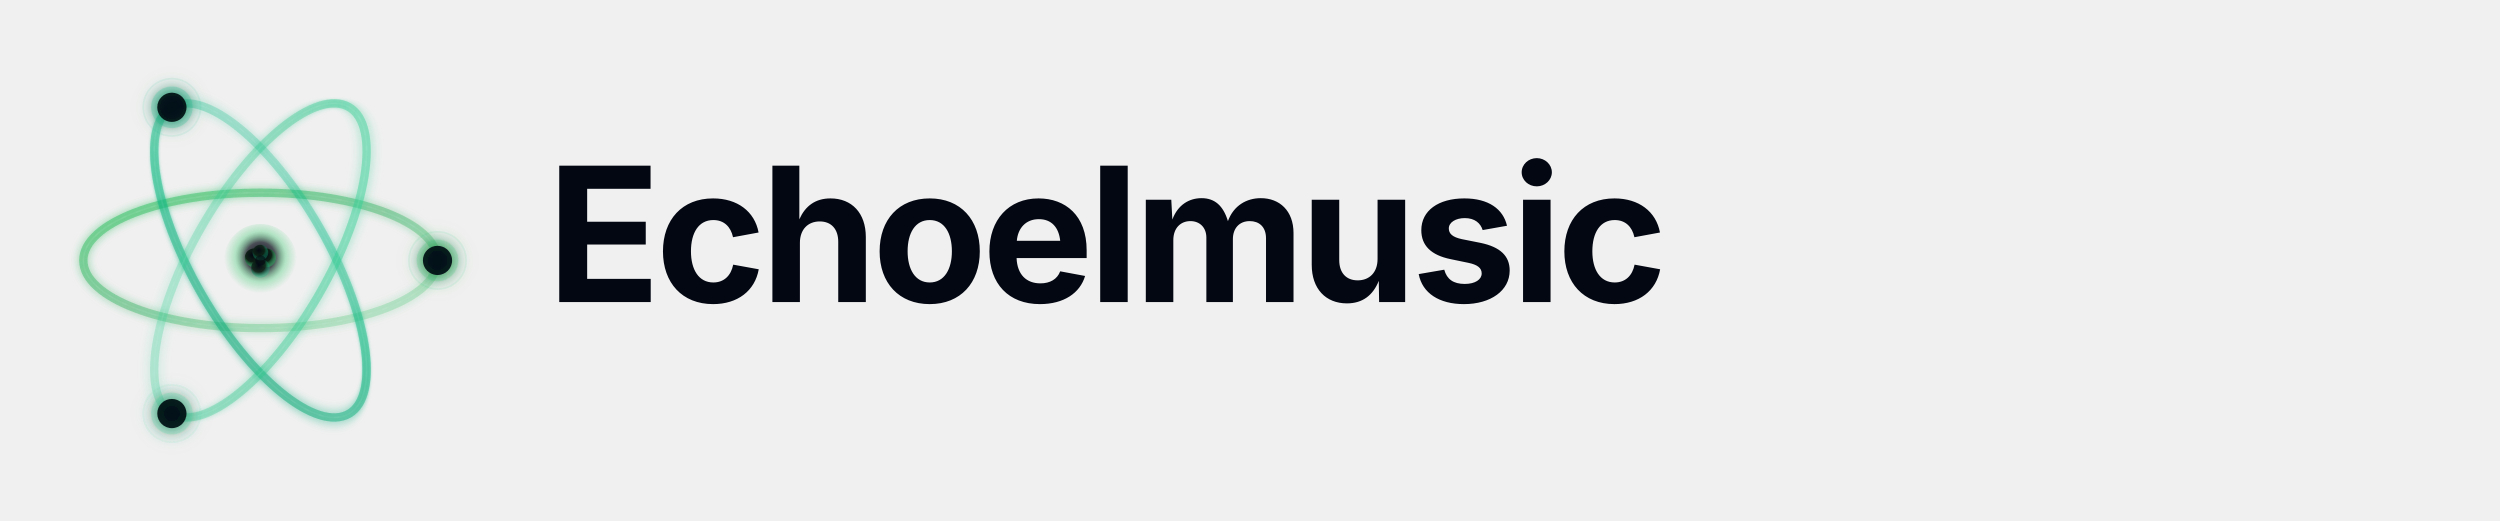
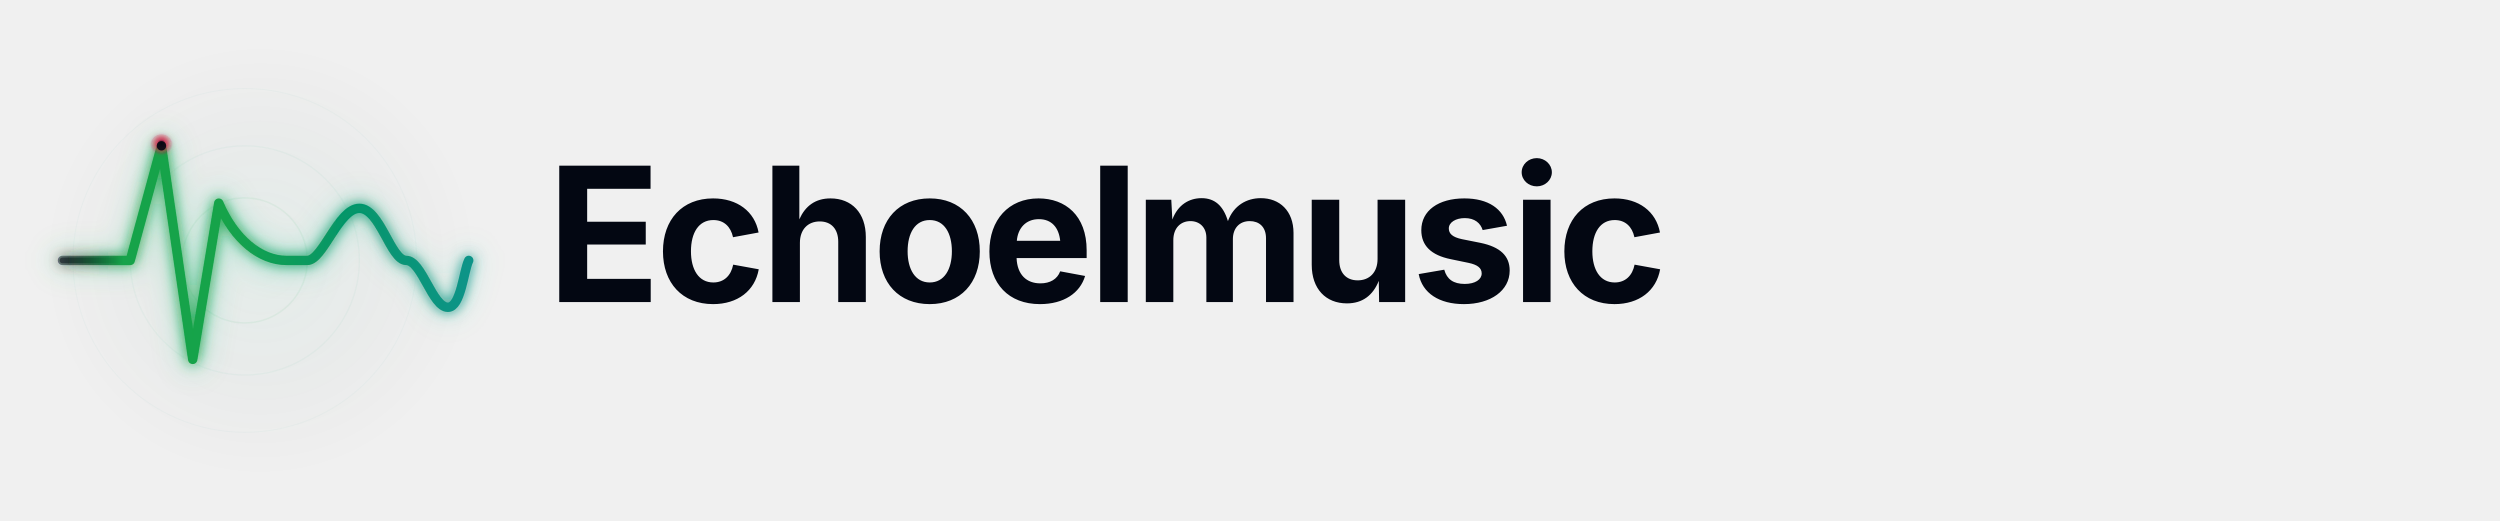
<svg xmlns="http://www.w3.org/2000/svg" viewBox="0 0 480 100">
  <defs>
-     <linearGradient id="og" x1="0%" y1="0%" x2="100%" y2="100%">
-       <stop offset="0%" stop-color="#22C55E" stop-opacity="0.8" />
-       <stop offset="50%" stop-color="#1da750" stop-opacity="0.5" />
-       <stop offset="100%" stop-color="#22C55E" stop-opacity="0.2" />
+     <linearGradient id="ws" x1="0%" y1="0%" x2="100%" y2="0%">
+       <stop offset="0%" stop-color="#030712" stop-opacity="0.5" />
+       <stop offset="15%" stop-color="#16a34a" />
+       <stop offset="40%" stop-color="#16a34a" />
+       <stop offset="70%" stop-color="#059669" />
+       <stop offset="100%" stop-color="#0d9488" />
    </linearGradient>
-     <linearGradient id="oe" x1="0%" y1="0%" x2="100%" y2="100%">
-       <stop offset="0%" stop-color="#10B981" stop-opacity="0.2" />
-       <stop offset="50%" stop-color="#10B981" stop-opacity="0.7" />
-       <stop offset="100%" stop-color="#0ea374" stop-opacity="0.8" />
+     <linearGradient id="wg" x1="0%" y1="0%" x2="100%" y2="0%">
+       <stop offset="0%" stop-color="#22C55E" stop-opacity="0.15" />
+       <stop offset="50%" stop-color="#10B981" stop-opacity="0.2" />
+       <stop offset="100%" stop-color="#34D399" stop-opacity="0.1" />
    </linearGradient>
-     <linearGradient id="om" x1="0%" y1="0%" x2="100%" y2="100%">
-       <stop offset="0%" stop-color="#34D399" stop-opacity="0.7" />
-       <stop offset="50%" stop-color="#2bc48a" stop-opacity="0.5" />
-       <stop offset="100%" stop-color="#34D399" stop-opacity="0.3" />
-     </linearGradient>
-     <radialGradient id="nuc" cx="50%" cy="45%" r="50%">
-       <stop offset="0%" stop-color="#030712" stop-opacity="0.98" />
-       <stop offset="40%" stop-color="#030712" stop-opacity="0.7" />
-       <stop offset="70%" stop-color="#22C55E" stop-opacity="0.3" />
-       <stop offset="100%" stop-color="#22C55E" stop-opacity="0" />
-     </radialGradient>
-     <radialGradient id="proton" cx="40%" cy="35%" r="60%">
-       <stop offset="0%" stop-color="#030712" stop-opacity="0.98" />
-       <stop offset="60%" stop-color="#0a1f12" stop-opacity="0.9" />
-       <stop offset="100%" stop-color="#22C55E" stop-opacity="0.4" />
-     </radialGradient>
-     <radialGradient id="neutron" cx="40%" cy="35%" r="60%">
-       <stop offset="0%" stop-color="#030712" stop-opacity="0.95" />
-       <stop offset="60%" stop-color="#0d2416" stop-opacity="0.85" />
-       <stop offset="100%" stop-color="#10B981" stop-opacity="0.3" />
-     </radialGradient>
-     <radialGradient id="pc" cx="50%" cy="50%" r="50%">
-       <stop offset="0%" stop-color="#22C55E" stop-opacity="0.1" />
-       <stop offset="50%" stop-color="#22C55E" stop-opacity="0.03" />
+     <radialGradient id="amb" cx="50%" cy="50%" r="50%">
+       <stop offset="0%" stop-color="#10B981" stop-opacity="0.06" />
      <stop offset="100%" stop-color="transparent" />
    </radialGradient>
-     <filter id="gb" x="-20%" y="-20%" width="140%" height="140%">
-       <feGaussianBlur stdDeviation="0.8" result="b" />
+     <radialGradient id="hp" cx="50%" cy="40%" r="50%">
+       <stop offset="0%" stop-color="#030712" stop-opacity="0.9" />
+       <stop offset="40%" stop-color="#e11d48" stop-opacity="0.5" />
+       <stop offset="100%" stop-color="#e11d48" stop-opacity="0" />
+     </radialGradient>
+     <filter id="gb" x="-20%" y="-50%" width="140%" height="200%">
+       <feGaussianBlur stdDeviation="1.2" result="b" />
      <feMerge>
        <feMergeNode in="b" />
        <feMergeNode in="SourceGraphic" />
      </feMerge>
    </filter>
-     <filter id="eg" x="-50%" y="-50%" width="200%" height="200%">
-       <feGaussianBlur stdDeviation="1.5" result="g" />
+     <filter id="bg" x="-30%" y="-60%" width="160%" height="220%">
+       <feGaussianBlur stdDeviation="2.5" />
+     </filter>
+     <filter id="dg" x="-80%" y="-80%" width="260%" height="260%">
+       <feGaussianBlur stdDeviation="0.5" result="g" />
      <feMerge>
        <feMergeNode in="g" />
        <feMergeNode in="SourceGraphic" />
      </feMerge>
    </filter>
  </defs>
  <g transform="translate(50, 50)">
-     <ellipse cx="0" cy="0" rx="34" ry="13" fill="none" stroke="url(#og)" stroke-width="0.3" opacity="0.1" stroke-dasharray="2 1" />
-     <ellipse cx="0" cy="0" rx="34" ry="13" fill="none" stroke="url(#oe)" stroke-width="0.3" opacity="0.1" stroke-dasharray="2 1" transform="rotate(60)" />
-     <ellipse cx="0" cy="0" rx="34" ry="13" fill="none" stroke="url(#om)" stroke-width="0.3" opacity="0.1" stroke-dasharray="2 1" transform="rotate(120)" />
-     <ellipse cx="0" cy="0" rx="34" ry="13" fill="none" stroke="url(#og)" stroke-width="1.6" opacity="0.75" filter="url(#gb)" />
-     <ellipse cx="0" cy="0" rx="34" ry="13" fill="none" stroke="white" stroke-width="0.3" opacity="0.1" />
-     <ellipse cx="0" cy="0" rx="34" ry="13" fill="none" stroke="url(#oe)" stroke-width="1.6" opacity="0.75" transform="rotate(60)" filter="url(#gb)" />
-     <ellipse cx="0" cy="0" rx="34" ry="13" fill="none" stroke="white" stroke-width="0.3" opacity="0.08" transform="rotate(60)" />
-     <ellipse cx="0" cy="0" rx="34" ry="13" fill="none" stroke="url(#om)" stroke-width="1.6" opacity="0.75" transform="rotate(120)" filter="url(#gb)" />
-     <ellipse cx="0" cy="0" rx="34" ry="13" fill="none" stroke="white" stroke-width="0.3" opacity="0.08" transform="rotate(120)" />
-     <circle cx="0" cy="0" r="7" fill="url(#nuc)" />
-     <circle cx="-1.2" cy="-0.5" r="1.8" fill="url(#proton)" />
-     <circle cx="1.2" cy="-0.5" r="1.8" fill="url(#proton)" />
-     <circle cx="0" cy="1.5" r="1.8" fill="url(#neutron)" />
-     <circle cx="0" cy="-1.5" r="1.5" fill="url(#neutron)" />
-     <circle cx="0" cy="0" r="1" fill="#030712" opacity="0.6" />
-     <g filter="url(#eg)">
-       <circle cx="34" cy="0" r="6" fill="url(#pc)" />
-       <circle cx="34" cy="0" r="5.5" fill="none" stroke="#22C55E" stroke-width="0.3" opacity="0.08" />
-       <circle cx="34" cy="0" r="4" fill="#22C55E" opacity="0.2" />
-       <circle cx="34" cy="0" r="2.8" fill="#030712" opacity="0.92" />
-       <circle cx="-17" cy="-29.4" r="6" fill="url(#pc)" />
-       <circle cx="-17" cy="-29.4" r="5.5" fill="none" stroke="#10B981" stroke-width="0.3" opacity="0.08" />
-       <circle cx="-17" cy="-29.4" r="4" fill="#10B981" opacity="0.2" />
-       <circle cx="-17" cy="-29.4" r="2.8" fill="#030712" opacity="0.92" />
-       <circle cx="-17" cy="29.4" r="6" fill="url(#pc)" />
-       <circle cx="-17" cy="29.4" r="5.5" fill="none" stroke="#34D399" stroke-width="0.3" opacity="0.08" />
-       <circle cx="-17" cy="29.4" r="4" fill="#34D399" opacity="0.2" />
-       <circle cx="-17" cy="29.4" r="2.8" fill="#030712" opacity="0.92" />
-     </g>
+     <circle cx="0" cy="0" r="42" fill="url(#amb)" />
+     <circle cx="-3" cy="0" r="12" fill="none" stroke="#16a34a" stroke-width="0.3" opacity="0.06" />
+     <circle cx="-3" cy="0" r="22" fill="none" stroke="#059669" stroke-width="0.25" opacity="0.04" />
+     <circle cx="-3" cy="0" r="33" fill="none" stroke="#0d9488" stroke-width="0.2" opacity="0.03" />
+     <path d="M -38 0 L -25 0 L -19 -22 L -13 19 L -8 -11 C -5 -4 0 0 5 0 L 9 0 C 12 0 15 -10 19 -10 C 23 -10 25 0 28 0 C 31 0 33 9 36 9 C 38.5 9 39 2 40 0" fill="none" stroke="url(#wg)" stroke-width="5" stroke-linecap="round" stroke-linejoin="round" filter="url(#bg)" />
+     <path d="M -38 0 L -25 0 L -19 -22 L -13 19 L -8 -11 C -5 -4 0 0 5 0 L 9 0 C 12 0 15 -10 19 -10 C 23 -10 25 0 28 0 C 31 0 33 9 36 9 C 38.5 9 39 2 40 0" fill="none" stroke="url(#ws)" stroke-width="1.8" stroke-linecap="round" stroke-linejoin="round" filter="url(#gb)" />
+     <path d="M -38 0 L -25 0 L -19 -22 L -13 19 L -8 -11 C -5 -4 0 0 5 0 L 9 0 C 12 0 15 -10 19 -10 C 23 -10 25 0 28 0 C 31 0 33 9 36 9 C 38.5 9 39 2 40 0" fill="none" stroke="url(#ws)" stroke-width="1.1" stroke-linecap="round" stroke-linejoin="round" />
+     <circle cx="-19" cy="-22" r="2.2" fill="url(#hp)" filter="url(#dg)" />
+     <circle cx="-19" cy="-22" r="0.9" fill="#030712" opacity="0.9" />
  </g>
  <text x="105" y="58" font-family="'Atkinson Hyperlegible', -apple-system, BlinkMacSystemFont, 'Helvetica Neue', sans-serif" font-size="36" font-weight="700" fill="#030712" letter-spacing="-1">
    Echoelmusic
  </text>
</svg>
